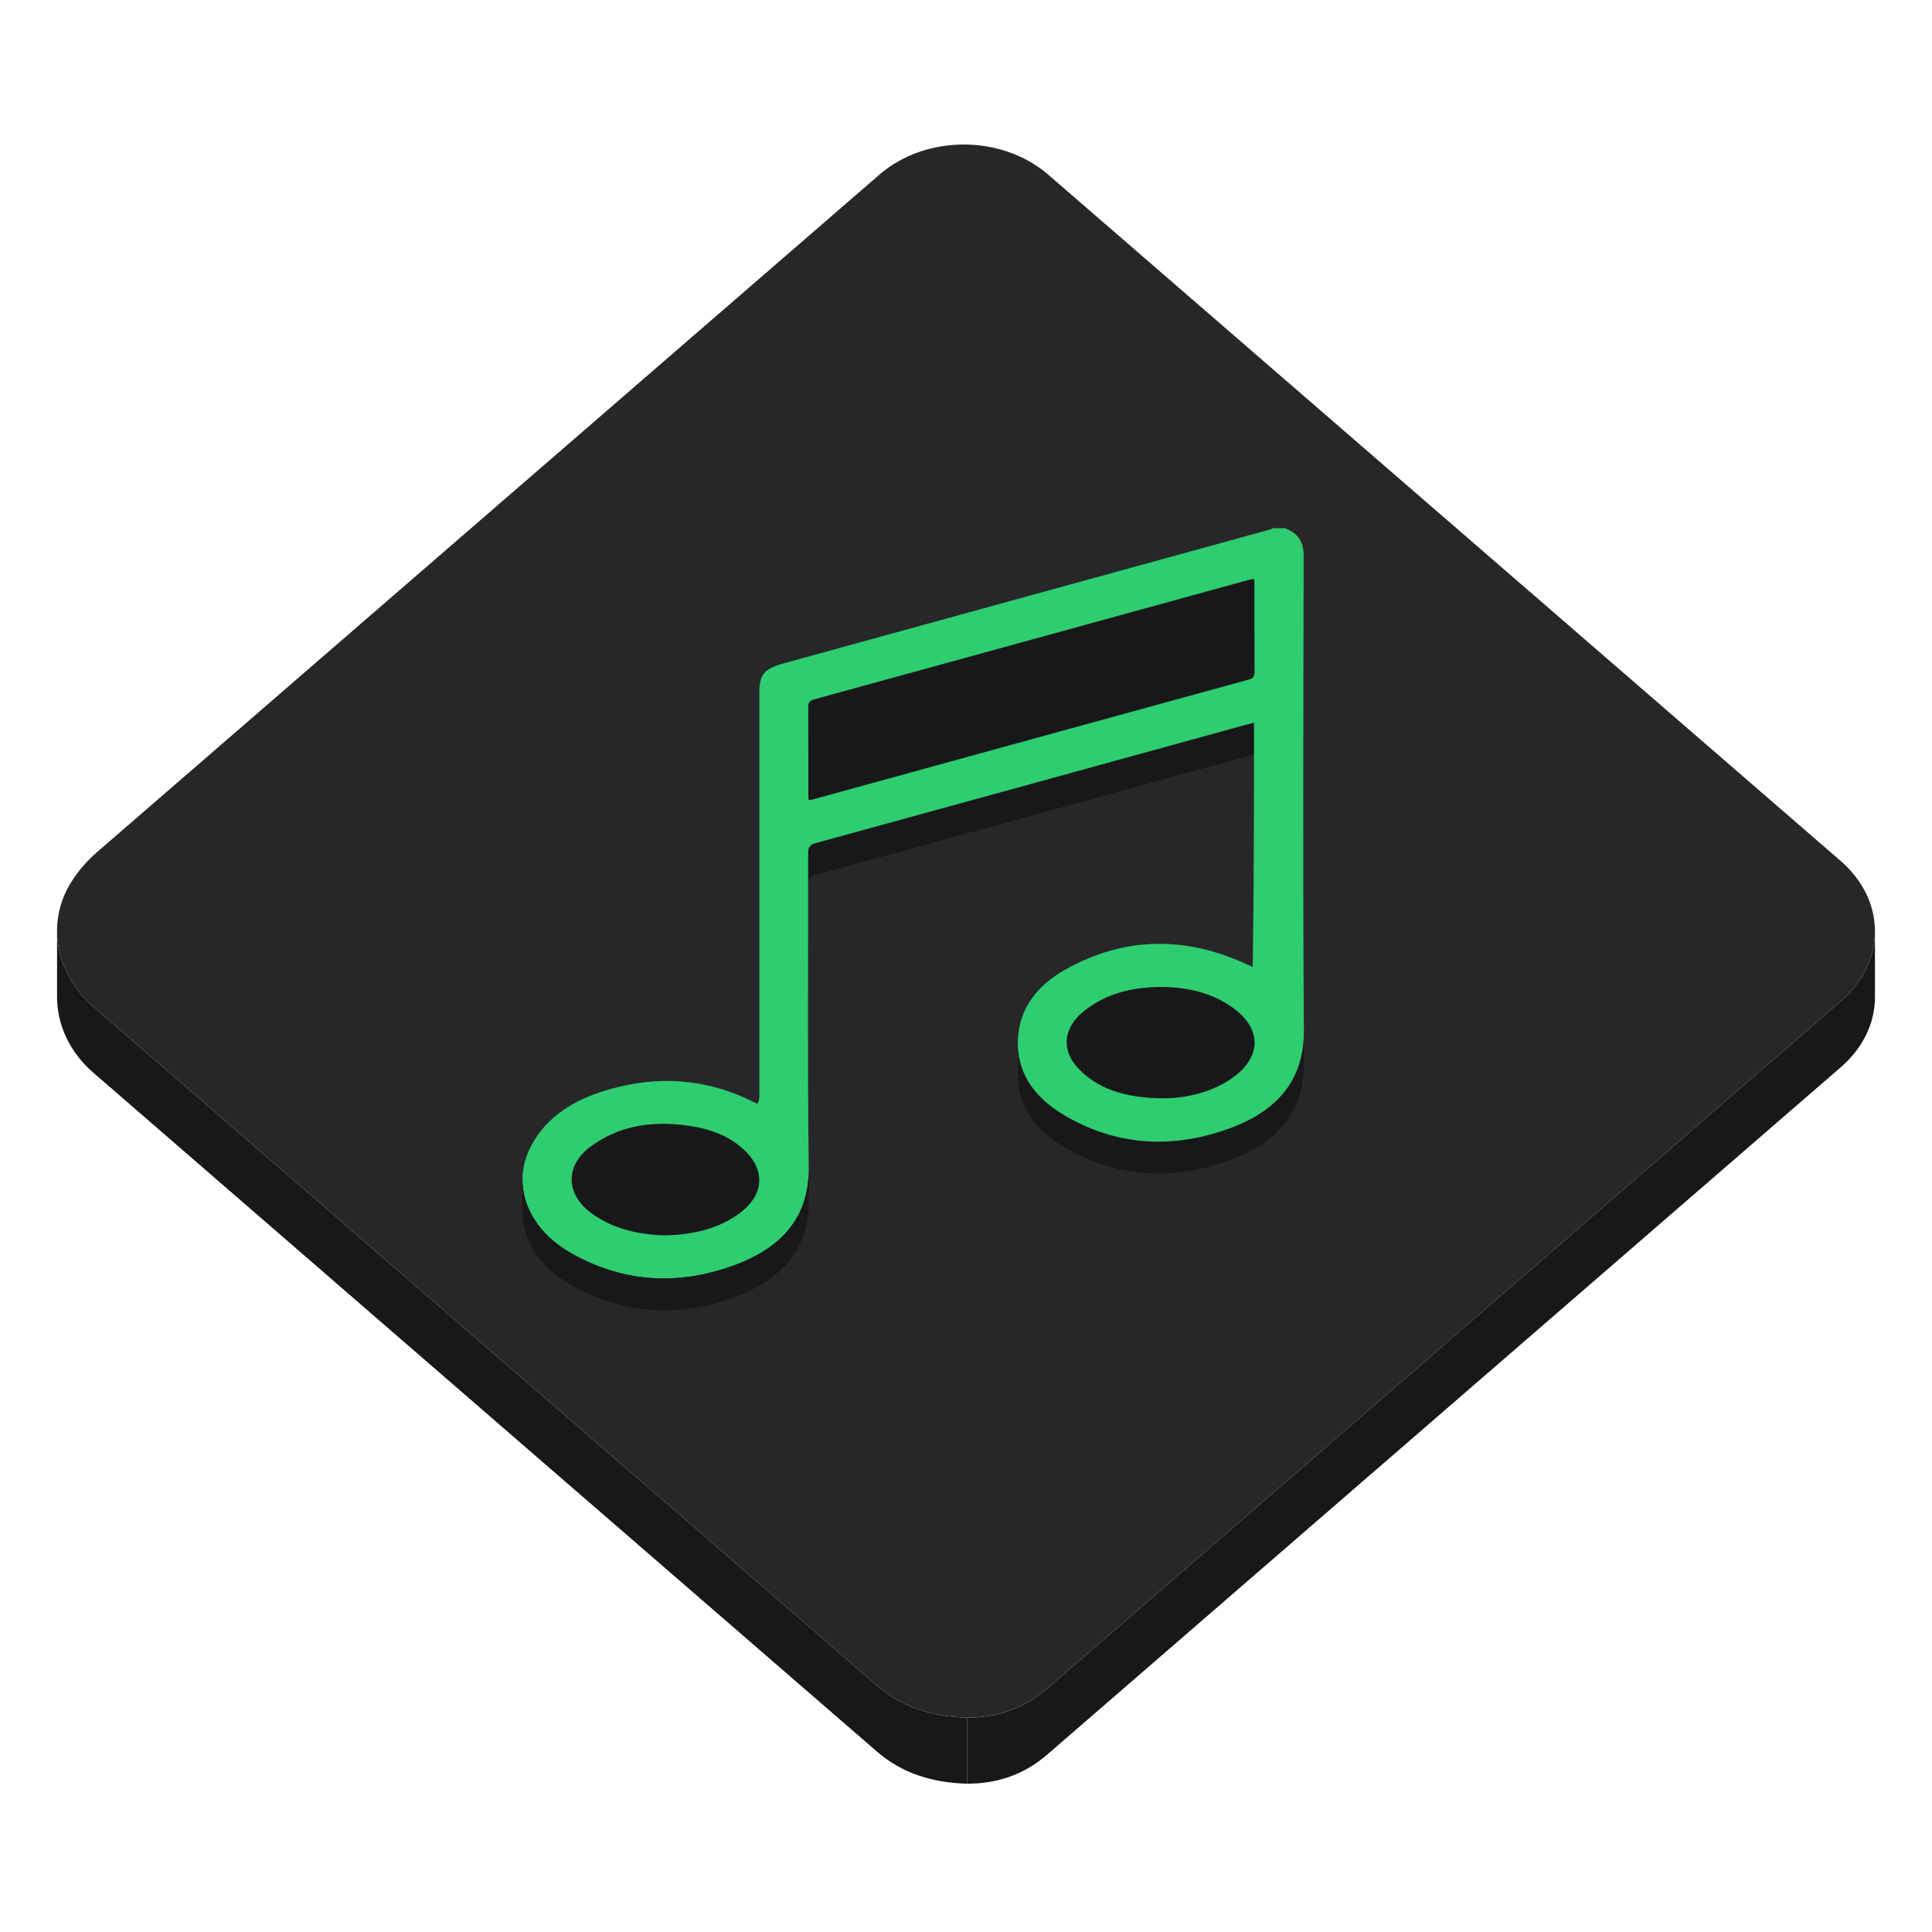
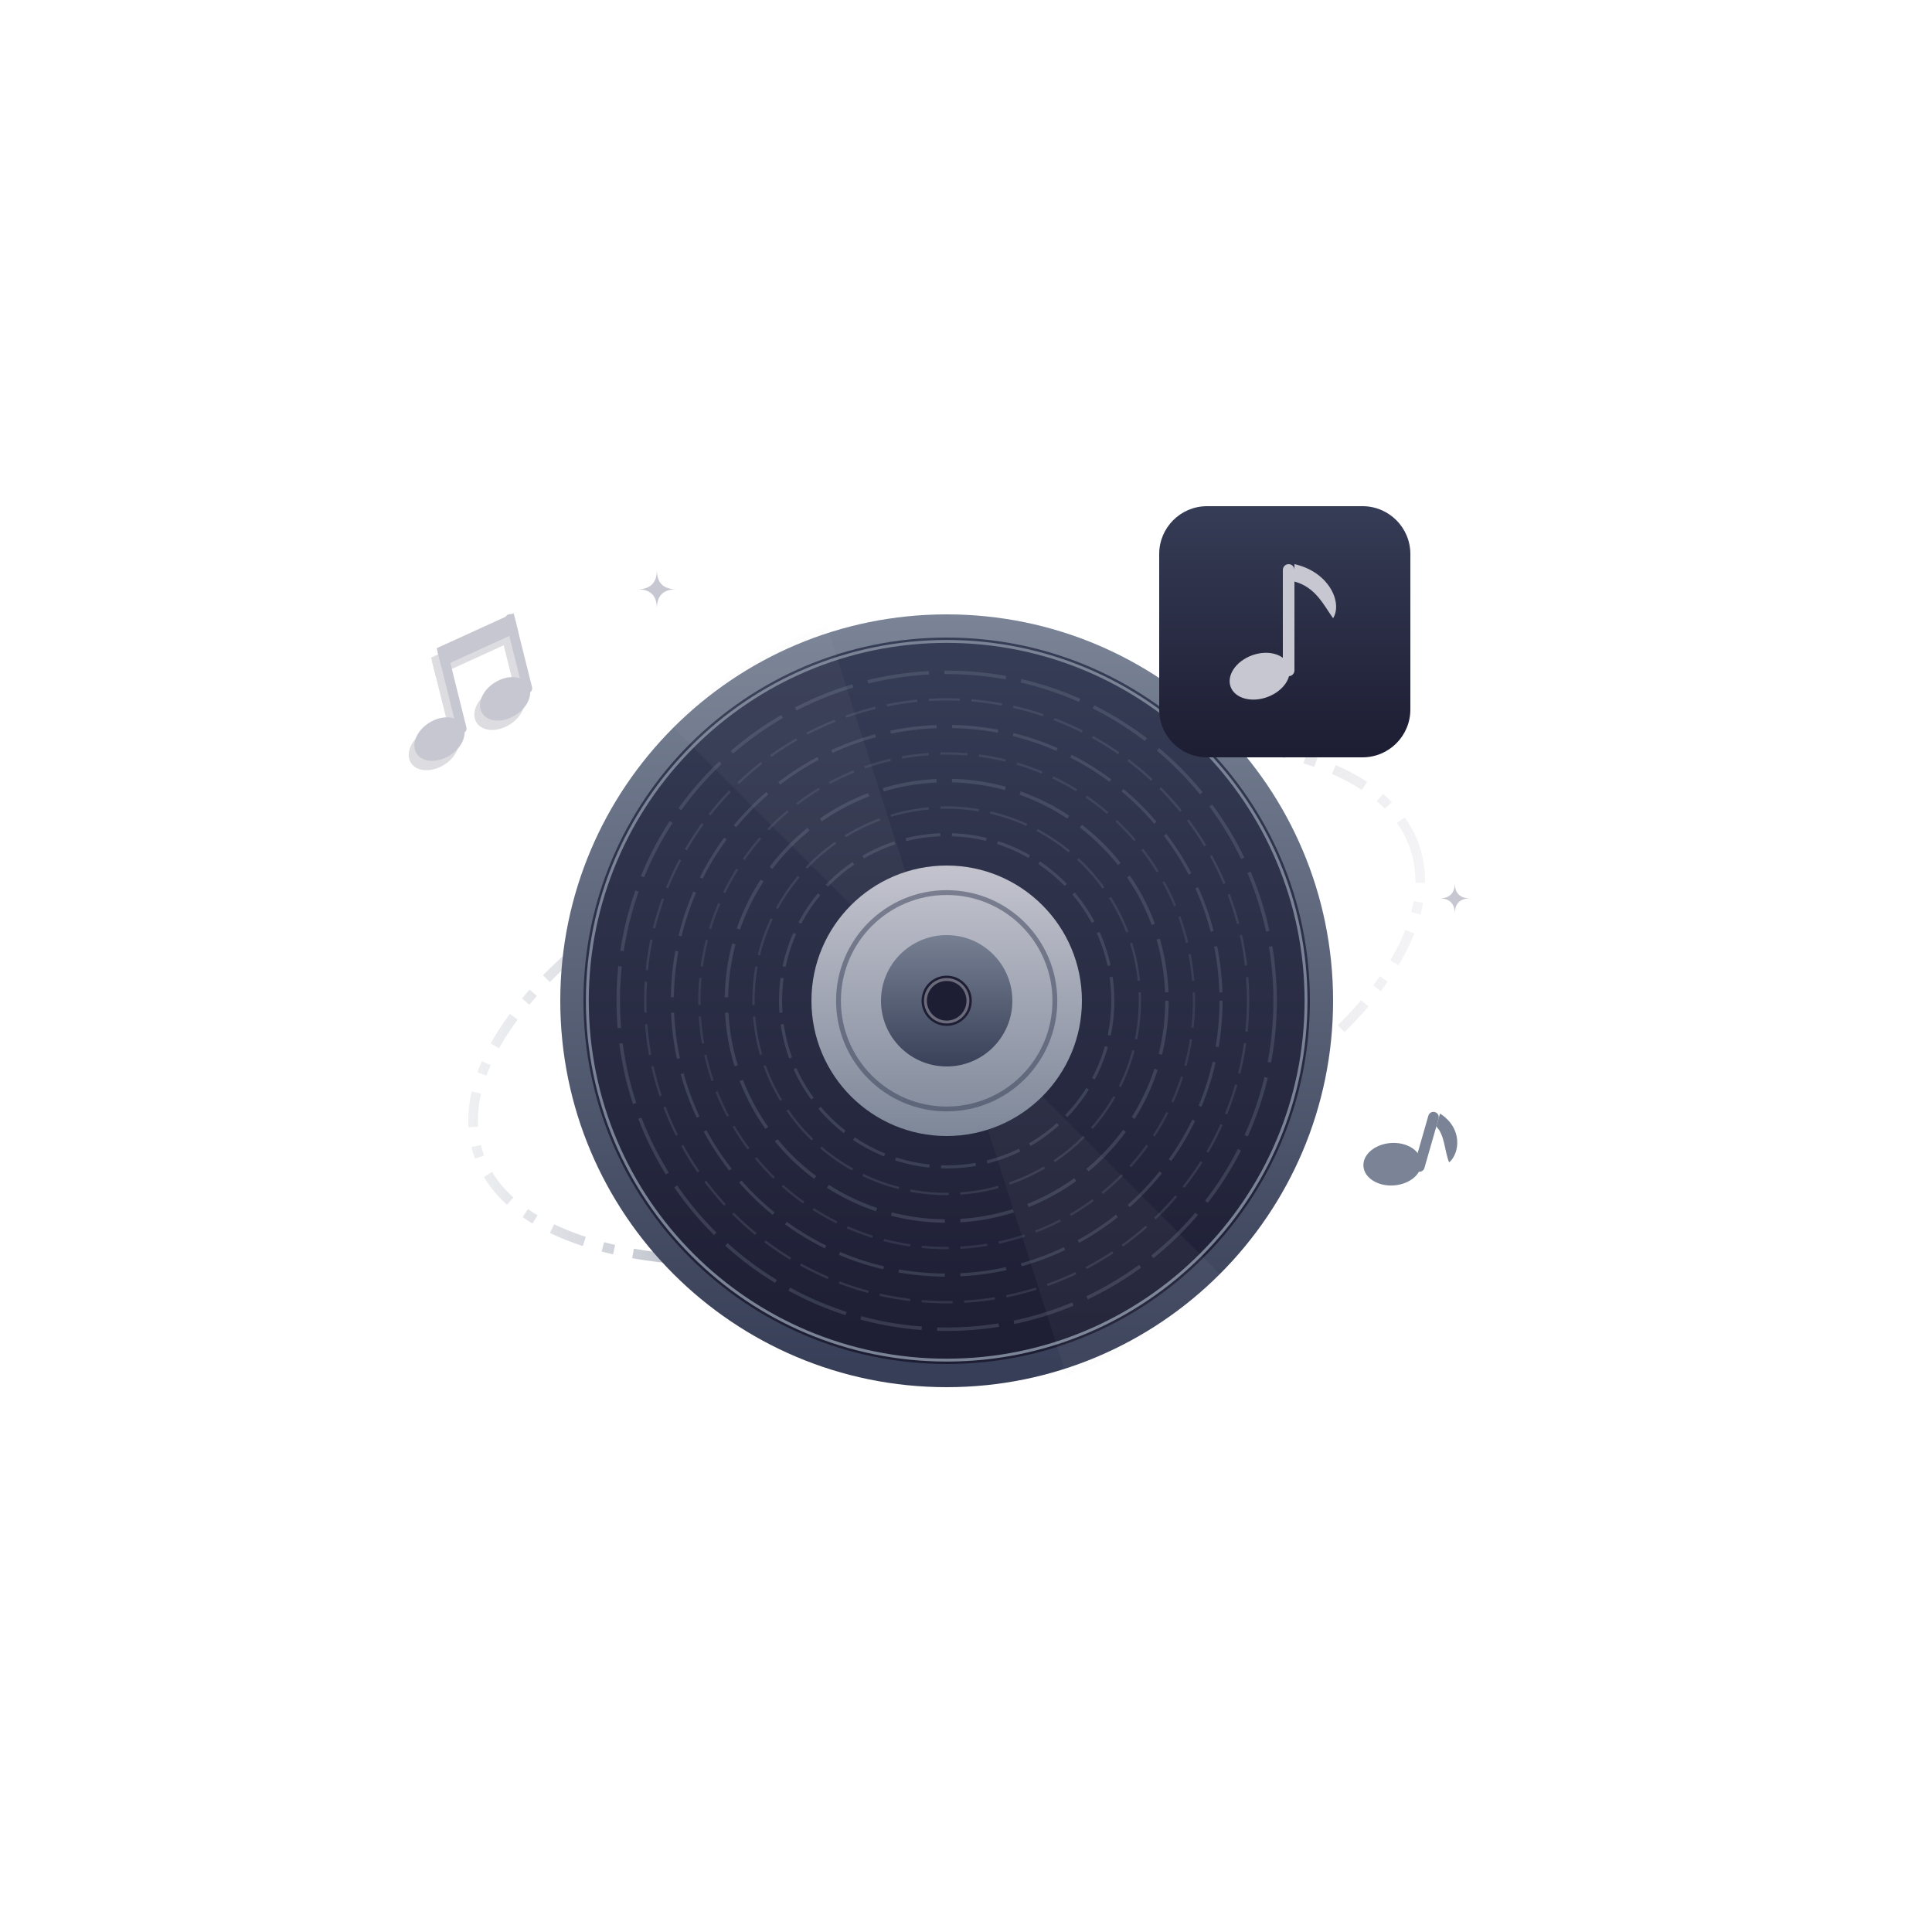
- <svg xmlns="http://www.w3.org/2000/svg" width="800" height="800" viewBox="0 0 1024 1024">
-   <path fill="#18181b" d="M993.763 493.538v35c0 13.331-6.04 26.664-18.135 37.137-140.149 121.422-280.35 242.795-420.49 364.219-11.813 10.237-25.813 15.501-42.454 15.501v-35c16.644 0 30.641-5.264 42.454-15.501C695.28 773.47 835.474 652.092 975.628 530.677c12.095-10.475 18.135-23.803 18.135-37.139" />
-   <path fill="#18181b" d="M30.239 528.367v-35c0 14.707 6.701 29.313 19.037 40.019 138.449 120.064 277.049 239.996 415.562 360.02 13.002 11.26 28.74 16.466 47.853 16.994v35c-19.108-.528-34.851-5.734-47.853-16.994C326.325 808.382 187.725 688.45 49.276 568.386c-12.337-10.705-19.037-25.312-19.037-40.019" />
-   <path fill="#27272a" d="M510.786 76.601c16.263 0 32.546 5.362 44.946 16.097 139.949 121.188 279.9 242.376 419.818 363.586 24.241 20.995 24.295 53.413.079 74.396C835.48 652.101 695.28 773.478 555.141 894.898c-11.814 10.238-25.813 15.502-42.451 15.502-19.109-.528-34.853-5.734-47.854-16.994C326.324 773.382 187.724 653.45 49.275 533.386c-19.581-16.987-24.96-43.81-11.895-65.251 3.919-6.438 8.669-11.829 14.465-16.849C189.954 331.734 328.024 212.152 466.107 92.567c12.296-10.64 28.478-15.966 44.679-15.966" />
-   <path fill="#18181b" d="M664.943 356.196v16.8c-.002 2.336-.756 3.363-3.376 4.085-76.601 21.003-153.155 42.094-229.724 63.159-.968.271-1.984.428-3.216.688v-16.8c1.229-.263 2.246-.418 3.216-.688 76.568-21.064 153.125-42.155 229.724-63.159 2.621-.722 3.374-1.748 3.376-4.085" />
-   <path fill="#18181b" d="M664.943 356.196v16.8q0 .274-.015.523v-16.8q.016-.249.015-.523" />
-   <path fill="#18181b" d="m664.928 356.72.002 16.8c-.057.928-.269 1.625-.729 2.169v-16.8c.46-.547.672-1.243.727-2.169m-.729 2.169v16.8a3.1 3.1 0 0 1-.707.609v-16.8c.283-.183.516-.383.707-.609m-.707.609v16.8a6 6 0 0 1-1.082.518v-16.8a6 6 0 0 0 1.082-.518m-1.082.516v16.8q-.386.141-.843.266c-76.601 21.003-153.155 42.095-229.724 63.159-.968.271-1.984.428-3.216.688v-16.8c1.229-.263 2.246-.418 3.216-.688 76.568-21.064 153.125-42.155 229.724-63.159q.457-.125.843-.266m-228.982 26.935v-16.801c75.855-20.801 151.683-41.685 227.528-62.555l.874-.239c.838-.229 1.723-.297 2.822-.48v16.8c-1.1.182-1.984.251-2.822.479-76.139 20.948-152.255 41.916-228.402 62.796" />
-   <path fill="#18181b" d="M664.65 306.875v16.8c-1.099.182-1.983.251-2.823.48-76.72 21.108-153.417 42.233-230.146 63.271q-.433.12-.799.254v-16.8a11 11 0 0 1 .799-.253c76.729-21.038 153.428-42.164 230.146-63.271.84-.23 1.726-.298 2.823-.481" />
-   <path fill="#18181b" d="M664.652 306.875c.089 1.029.229 1.901.229 2.768l.002 5.82c0 4.851-.005 9.7-.005 14.55-.002 8.73.007 17.458.063 26.184-.003 2.337-.757 3.363-3.376 4.085-76.601 21.003-153.156 42.094-229.724 63.159-.968.271-1.984.428-3.216.688-.071-1.091-.193-1.963-.193-2.83q-.004-4.365-.005-8.729l.001-11.642c0-8.729-.005-17.462-.058-26.191 0-2.286.658-3.381 3.307-4.112 76.729-21.038 153.429-42.163 230.146-63.271.844-.228 1.73-.296 2.829-.479m-.011 76.182v16.8c-1.793.454-3.446.847-5.08 1.301-75.57 20.812-151.14 41.648-226.751 62.362-3.519.962-4.475 2.263-4.475 5.369v-16.8c0-3.107.957-4.408 4.475-5.369 75.611-20.714 151.181-41.553 226.751-62.363 1.632-.454 3.287-.845 5.08-1.3" />
-   <path fill="#18181b" d="M664.641 383.057v16.8c-1.793.454-3.446.847-5.08 1.301-75.57 20.812-151.14 41.648-226.751 62.362-.435.119-.831.242-1.189.377v-16.801q.538-.198 1.189-.376c75.611-20.714 151.181-41.553 226.751-62.363 1.632-.454 3.287-.845 5.08-1.3M431.62 447.096v16.8a7.3 7.3 0 0 0-1.419.678v-16.8a7.4 7.4 0 0 1 1.419-.678m-1.419.678v16.8a4 4 0 0 0-.908.777v-16.8c.245-.287.544-.544.908-.777m-.908.778v16.8c-.595.706-.867 1.604-.938 2.811v-16.8c.072-1.208.344-2.107.938-2.811m-.939 2.81v16.8q-.02.345-.019.729v-16.8q0-.385.019-.729m186.496 88.559q-2.838.01-5.619.193c-.256-5.581-.611-11.156-.904-16.736a90 90 0 0 1 6.521-.257h.354v16.8z" />
-   <path fill="#18181b" d="M615.202 523.121v16.8h-.354c-3.782.014-7.493.252-11.111.745v-16.8c3.62-.495 7.329-.731 11.111-.745z" />
-   <path fill="#18181b" d="M609.23 540.114c-10.478.693-20.293 3.312-29.015 8.597-.139-5.805-.2-10.793-.203-16.674 8.52-5.218 18.094-7.867 28.313-8.659.294 5.58.651 11.155.905 16.736" />
-   <path fill="#18181b" d="M615.202 523.121v16.8h-.354c-3.782.014-7.493.252-11.111.745v-16.8c3.62-.495 7.329-.731 11.111-.745zm-11.467.745v16.8c-4.762.651-9.363 1.748-13.763 3.362v-16.801c4.401-1.614 9.003-2.709 13.763-3.361" />
-   <path fill="#18181b" d="M589.974 527.229v16.8a56 56 0 0 0-10.853 5.363v-16.801a56 56 0 0 1 10.853-5.362m-161.62-56.65v16.8c0 25.778-.096 51.556-.096 77.331v-16.8c0-25.776.096-51.553.096-77.331" />
-   <path fill="#18181b" d="M428.354 470.579v16.8c0 25.778-.096 51.556-.096 77.331v-16.8c0-25.776.096-51.553.096-77.331m188.287 69.354a77 77 0 0 0-1.438-.012v-16.8q.72 0 1.438.011c13.033.2 25.33 3.106 35.823 10.31 8.45 5.803 12.445 12.474 12.497 19.044v16.8c-.052-6.567-4.047-13.241-12.497-19.043-10.493-7.205-22.79-10.111-35.823-10.31" />
-   <path fill="#18181b" d="M664.961 552.484v16.8c-.052-6.567-4.047-13.241-12.497-19.043-10.493-7.204-22.79-10.11-35.823-10.31a77 77 0 0 0-1.438-.012v-16.8q.72 0 1.438.011c13.033.2 25.33 3.106 35.823 10.31 8.45 5.803 12.445 12.475 12.497 19.044" />
-   <path fill="#18181b" d="M664.961 552.484v16.8c.063 7.929-5.625 15.708-16.166 21.628-9.202 5.176-19.464 7.619-30.461 8.021v-16.801c10.995-.4 21.259-2.845 30.461-8.021 10.541-5.919 16.226-13.698 16.166-21.627" />
-   <path fill="#18181b" d="M664.961 552.484v16.8a17 17 0 0 1-.028 1.116v-16.8a17 17 0 0 0 .028-1.116m-.03 1.116v16.8c-.247 4.077-2.008 8.095-5.164 11.815v-16.8c3.157-3.72 4.918-7.736 5.164-11.815" />
-   <path fill="#18181b" d="M659.769 565.417v16.8c-2.173 2.562-5.004 4.981-8.454 7.188v-16.802c3.45-2.205 6.281-4.625 8.454-7.186m-8.456 7.187v16.801a54 54 0 0 1-2.519 1.508 59 59 0 0 1-8.531 3.928v-16.8a58 58 0 0 0 8.531-3.928 53 53 0 0 0 2.519-1.509" />
-   <path fill="#18181b" d="M640.264 578.04v16.8c-4.455 1.638-9.106 2.756-13.932 3.414v-16.8c4.824-.658 9.478-1.776 13.932-3.414m-13.932 3.414v16.8a81 81 0 0 1-7.998.68v-16.801a81 81 0 0 0 7.998-.679" />
-   <path fill="#18181b" d="M615.199 523.121c.48 0 .963.003 1.441.01 13.032.201 25.33 3.107 35.823 10.311 8.449 5.803 12.445 12.474 12.496 19.044.062 7.929-5.625 15.708-16.166 21.628-9.202 5.176-19.464 7.619-30.461 8.021h-.444q-.615 0-1.229-.005c-17.063-.146-32.878-3.387-44.644-15.298-4.515-4.573-6.694-9.591-6.658-14.545.041-5.979 3.315-11.867 9.623-16.771 11.403-8.869 25.084-12.34 39.869-12.395z" />
-   <path fill="#18181b" d="M617.89 582.135v16.8q-.615 0-1.229-.006c-17.063-.145-32.879-3.386-44.644-15.297v-16.8c11.763 11.91 27.579 15.152 44.644 15.297q.612.006 1.229.006" />
-   <path fill="#18181b" d="M617.89 582.135v16.8q-.615 0-1.229-.006c-17.063-.145-32.879-3.386-44.644-15.297v-16.8c11.763 11.91 27.579 15.152 44.644 15.297q.612.006 1.229.006" />
-   <path fill="#18181b" d="M539.445 569.734v-16.801c0 16.388 9.253 29.067 24.748 38.208 15.938 9.408 32.667 13.965 49.813 13.965 12.35 0 24.917-2.363 37.562-6.979 26.007-9.489 39.686-26.284 39.515-51.915v16.8c.171 25.631-13.507 42.427-39.515 51.915-12.645 4.616-25.212 6.979-37.562 6.979-17.146 0-33.873-4.557-49.813-13.963-15.494-9.141-24.748-21.822-24.748-38.209" />
-   <path fill="#18181b" d="M691.081 546.212v16.8q.015 2.302-.119 4.513v-16.801q.134-2.21.119-4.512m-.119 4.512v16.801c-.698 11.58-4.451 21.219-11.1 29.076v-16.8c6.649-7.859 10.402-17.497 11.1-29.077m-11.1 29.077v16.8c-3.366 3.981-7.479 7.504-12.313 10.593v-16.801c4.836-3.089 8.947-6.613 12.313-10.592" />
-   <path fill="#18181b" d="M667.551 590.393v16.801c-4.604 2.941-9.869 5.485-15.769 7.654v-16.801c5.902-2.168 11.163-4.712 15.769-7.654" />
-   <path fill="#18181b" d="M651.784 598.047v16.801l-.216.08c-8.037 2.936-16.043 4.959-23.983 6.042v-16.8c7.94-1.083 15.946-3.108 23.983-6.042zm-24.199 6.123v16.8c-4.55.622-9.078.938-13.578.938-17.146 0-33.873-4.557-49.812-13.963-15.494-9.143-24.748-21.822-24.748-38.209v-16.801c0 16.388 9.252 29.067 24.748 38.208 15.938 9.408 32.666 13.965 49.812 13.965 4.498-.002 9.028-.316 13.578-.938M313.48 624.167c.009-8.399.009-8.399 0-16.8a66 66 0 0 1 1.545-1.081c7.764-5.269 16.148-8.391 24.991-9.781-1.815 11.282-1.822 11.396-2.243 17.191-8.021 1.545-15.645 4.569-22.75 9.39q-.773.528-1.543 1.081" />
-   <path fill="#18181b" d="M341.374 596.304v16.802c-4.562.622-9.007 1.698-13.312 3.281v-16.8c4.305-1.583 8.751-2.659 13.312-3.283" />
-   <path fill="#18181b" d="M328.063 599.585v16.801a59.7 59.7 0 0 0-11.61 5.762v-16.801a59.8 59.8 0 0 1 11.61-5.762m-11.612 5.763v16.802c-.479.306-.953.616-1.426.938q-.911.621-1.814 1.277c-2.037 1.49-3.767 3.092-5.194 4.771v-16.8c1.428-1.681 3.157-3.283 5.194-4.772a73 73 0 0 1 1.814-1.276q.71-.483 1.426-.94" />
-   <path fill="#18181b" d="M313.211 624.363c-6.806 4.98-10.191 11.204-10.229 17.444v-16.801c.036-6.241 3.422-12.463 10.229-17.445l.27-.194c.01 8.399.01 8.399 0 16.8q-.136.1-.27.196" />
-   <path fill="#18181b" d="M316.451 605.348v16.802c-.479.306-.953.616-1.426.938q-.911.621-1.814 1.277c-2.037 1.49-3.767 3.092-5.194 4.771v-16.8c1.428-1.681 3.157-3.283 5.194-4.772a73 73 0 0 1 1.814-1.276q.71-.483 1.426-.94m-8.434 6.988v16.8c-3.101 3.653-4.762 7.678-5.005 11.734v-16.8c.243-4.057 1.904-8.081 5.005-11.734m-5.005 11.734v16.8q-.027.47-.029.938v-16.801q0-.466.029-.937m63.593-10.348a106 106 0 0 0-4.306-.609c0-5.602.011-11.203-.015-16.804q2.15.26 4.32.613c11.229 1.824 21.329 5.883 28.89 13.602 4.681 4.784 6.966 9.967 6.942 15.052v16.8c.022-5.084-2.262-10.266-6.942-15.051-7.559-7.721-17.66-11.779-28.889-13.603" />
-   <path fill="#18181b" d="M402.438 625.574v16.8c.023-5.084-2.261-10.266-6.941-15.051-7.562-7.719-17.661-11.777-28.89-13.603-5.091-.825-10.093-1.272-14.986-1.285-.372 0-.583 0-.801.003a74 74 0 0 0-9.445.665v-16.801a74 74 0 0 1 9.445-.664c.217-.003.431-.003.801-.003 4.894.011 9.896.46 14.986 1.285 11.229 1.824 21.329 5.883 28.89 13.601 4.679 4.787 6.964 9.968 6.941 15.053m-49.722 29.234v16.801c-14.424-.42-27.851-3.433-39.24-11.767-7.008-5.136-10.532-11.594-10.492-18.033v-16.801c-.04 6.439 3.484 12.898 10.492 18.033 11.389 8.335 24.815 11.347 39.24 11.767" />
-   <path fill="#18181b" d="M352.716 654.808v16.801c-14.424-.42-27.851-3.433-39.24-11.767-7.008-5.136-10.532-11.594-10.492-18.033v-16.801c-.04 6.439 3.484 12.898 10.492 18.033 11.389 8.335 24.815 11.347 39.24 11.767" />
-   <path fill="#18181b" d="M402.439 625.573v16.8c-.029 6.139-3.42 12.137-10.018 17.135-11.371 8.606-24.949 11.654-39.706 12.101v-16.801c14.757-.443 28.335-3.491 39.706-12.1 6.599-4.999 9.989-10.996 10.018-17.135" />
-   <path fill="#18181b" d="M402.439 625.573v16.8q-.003.465-.03.927v-16.8q.028-.463.03-.927m-.031.927v16.8c-.238 3.996-1.907 7.916-4.964 11.519v-16.802c3.056-3.601 4.726-7.521 4.964-11.517m-4.965 11.517v16.802c-1.392 1.636-3.064 3.207-5.023 4.69a53 53 0 0 1-3.438 2.396v-16.8a52 52 0 0 0 3.438-2.396c1.959-1.484 3.634-3.056 5.023-4.692" />
-   <path fill="#18181b" d="M388.983 645.102v16.801c-3.396 2.17-6.968 3.902-10.688 5.271v-16.8c3.721-1.369 7.292-3.103 10.688-5.272" />
-   <path fill="#18181b" d="M378.296 650.372v16.8c-4.698 1.726-9.635 2.867-14.76 3.568v-16.8c5.125-.701 10.061-1.843 14.76-3.568m-14.762 3.568v16.8c-3.521.482-7.132.755-10.82.867v-16.801c3.688-.111 7.299-.384 10.82-.866" />
-   <path fill="#18181b" d="M351.465 595.637c5.048.011 10.052.458 15.141 1.285 11.229 1.824 21.329 5.883 28.89 13.602 4.681 4.784 6.967 9.966 6.942 15.051-.028 6.139-3.42 12.136-10.018 17.135-11.371 8.607-24.949 11.653-39.706 12.1-14.424-.42-27.851-3.431-39.24-11.767-7.008-5.134-10.532-11.594-10.492-18.033.038-6.242 3.425-12.464 10.23-17.445a73 73 0 0 1 1.814-1.275c10.863-7.371 22.943-10.543 35.792-10.646q.323-.009.647-.007" />
-   <path fill="#2ecd70" d="M690.971 294.775c-.162 83.813-.464 167.625.11 251.438.171 25.631-13.507 42.426-39.515 51.915-12.645 4.615-25.213 6.979-37.562 6.979-17.146 0-33.873-4.557-49.813-13.965-16.38-9.663-25.783-23.28-24.655-41.055.998-15.605 10.09-27.672 24.736-35.964 16.498-9.341 33.301-13.884 50.289-13.884 15.563 0 31.28 3.81 47.082 11.237.778.377 1.555.76 2.339 1.115.657-43.086.657-86.079.657-129.536-1.794.454-3.447.847-5.08 1.301-75.571 20.811-151.141 41.648-226.75 62.363-3.52.961-4.476 2.262-4.476 5.369.122 55.617-.413 111.232.313 166.838.332 25.353-13.297 41.93-38.827 51.488-12.802 4.787-25.524 7.221-38.035 7.221-17.093 0-33.793-4.539-49.792-13.813-22.024-12.771-30.502-34.665-21.572-54.202 7.107-15.541 20.969-25.307 38.527-31.001 11.633-3.773 23.146-5.692 34.497-5.692 15.819 0 31.325 3.732 46.415 11.388.513.263 1.038.495 1.583.717 1.018-1.511 1.018-2.986 1.018-4.461 0-71.14-.011-142.275 0-213.413 0-9.759 2.54-12.728 13.326-15.695 85.669-23.563 171.34-47.123 256.999-70.702.685-.192 1.319-.532 1.976-.802h6.271c7.55 2.813 9.947 7.85 9.939 14.816m-29.405 65.506c2.618-.722 3.375-1.749 3.377-3.977a3922 3922 0 0 1-.064-26.291c0-4.85.006-9.701.006-14.55q0-2.912-.002-5.821c0-.864-.142-1.739-.231-2.768-1.099.182-1.983.252-2.823.48-76.721 21.108-153.417 42.234-230.146 63.271-2.649.731-3.308 1.826-3.308 4.009.051 8.834.058 17.564.058 26.295l-.001 11.641q0 4.366.005 8.73c0 .864.121 1.738.191 2.83 1.229-.264 2.247-.418 3.216-.689 76.569-21.066 153.124-42.155 229.722-63.16M392.42 642.708c6.597-4.997 9.989-10.996 10.018-17.134.022-5.085-2.262-10.268-6.942-15.052-7.562-7.719-17.661-11.776-28.89-13.602-5.091-.825-10.093-1.273-14.986-1.285-.372 0-.583 0-.801.003-12.852.104-24.929 3.275-35.792 10.646a72 72 0 0 0-1.814 1.274c-6.807 4.982-10.191 11.204-10.23 17.445-.04 6.44 3.485 12.899 10.493 18.033 11.389 8.336 24.815 11.348 39.24 11.766 14.757-.441 28.333-3.487 39.704-12.094m256.375-68.596c10.54-5.922 16.227-13.699 16.166-21.628-.052-6.568-4.047-13.241-12.497-19.044-10.493-7.203-22.79-10.11-35.823-10.31a86 86 0 0 0-1.438-.011h-.354c-14.788.054-28.467 3.525-39.869 12.396-6.308 4.902-9.581 10.79-9.625 16.77-.034 4.955 2.146 9.973 6.661 14.546 11.763 11.912 27.579 15.153 44.643 15.297q.615.006 1.23.007h.444c10.998-.404 21.26-2.847 30.462-8.023" />
-   <path fill="#18181b" d="M428.653 619.831v16.8c0 24.843-13.604 41.14-38.833 50.586-12.803 4.788-25.524 7.222-38.035 7.222-17.092 0-33.792-4.538-49.792-13.813-16.204-9.396-25.076-23.731-25.076-38.433v-16.801c0 14.701 8.871 29.036 25.076 38.434 15.999 9.272 32.699 13.813 49.792 13.813 12.511 0 25.234-2.434 38.035-7.221 25.229-9.447 38.833-25.744 38.833-50.587" />
-   <path fill="#18181b" d="M428.653 619.831v16.8q0 1.99-.116 3.91v-16.8q.116-1.919.116-3.91m-.116 3.91v16.8c-.686 11.339-4.402 20.781-10.938 28.504v-16.8c6.536-7.723 10.255-17.165 10.938-28.504m-10.938 28.506v16.8c-3.375 3.988-7.499 7.517-12.346 10.612v-16.801c4.847-3.096 8.973-6.625 12.346-10.611m-12.346 10.611v16.801c-4.522 2.889-9.677 5.4-15.433 7.558l-.696.257v-16.8l.696-.257c5.757-2.156 10.91-4.669 15.433-7.559" />
-   <path fill="#18181b" d="M389.125 670.674v16.8c-7.993 2.938-15.955 4.956-23.852 6.037v-16.8c7.897-1.081 15.857-3.101 23.852-6.037m-23.854 6.036v16.8c-4.52.616-9.017.93-13.488.93-17.092 0-33.792-4.539-49.792-13.813-16.204-9.396-25.076-23.73-25.076-38.433v-16.8c0 14.7 8.871 29.035 25.076 38.433 15.999 9.272 32.699 13.813 49.792 13.813a100 100 0 0 0 13.488-.93" />
+ <svg xmlns="http://www.w3.org/2000/svg" id="music" viewBox="0 0 1000 1000">
+   <defs>
+     <linearGradient id="Gradient_Vinyl_Rim" x1="490" x2="490" y1="318" y2="718" gradientUnits="userSpaceOnUse">
+       <stop offset="0" stop-color="#7a8496" />
+       <stop offset="1" stop-color="#363d56" />
+     </linearGradient>
+     <linearGradient id="Gradient_Vinyl_Body" x1="490" x2="490" y1="330" y2="706" gradientUnits="userSpaceOnUse">
+       <stop offset="0" stop-color="#363d56" />
+       <stop offset="1" stop-color="#1d1d33" />
+     </linearGradient>
+     <linearGradient id="Gradient_Metallic" x1="490" x2="490" y1="440" y2="596" gradientUnits="userSpaceOnUse">
+       <stop offset="0" stop-color="#c7c7d1" />
+       <stop offset="1" stop-color="#7a8496" />
+     </linearGradient>
+     <linearGradient id="Gradient_Label_Core" x1="490" x2="490" y1="480" y2="556" gradientUnits="userSpaceOnUse">
+       <stop offset="0" stop-color="#7a8496" />
+       <stop offset="1" stop-color="#363d56" />
+     </linearGradient>
+     <linearGradient id="Gradient_Badge" x1="662" x2="662" y1="260" y2="390" gradientUnits="userSpaceOnUse">
+       <stop offset="0" stop-color="#363d56" />
+       <stop offset="1" stop-color="#1d1d33" />
+     </linearGradient>
+     <linearGradient id="Gradient_Note_Left" x1="220" x2="270" y1="320" y2="440" gradientUnits="userSpaceOnUse">
+       <stop offset="0" stop-color="#c7c7d1" />
+       <stop offset="1" stop-color="#7a8496" />
+     </linearGradient>
+     <linearGradient id="Gradient_Note_Right" x1="680" x2="730" y1="560" y2="670" gradientUnits="userSpaceOnUse">
+       <stop offset="0" stop-color="#7a8496" />
+       <stop offset="1" stop-color="#363d56" />
+     </linearGradient>
+     <linearGradient id="Gradient_Orbit" x1="200" x2="780" y1="400" y2="640" gradientUnits="userSpaceOnUse">
+       <stop offset="0" stop-color="#c7c7d1" stop-opacity="0" />
+       <stop offset=".3" stop-color="#7a8496" stop-opacity=".5" />
+       <stop offset=".7" stop-color="#c7c7d1" stop-opacity=".5" />
+       <stop offset="1" stop-color="#c7c7d1" stop-opacity="0" />
+     </linearGradient>
+   </defs>
+   <ellipse id="Orbit" cx="490" cy="518" fill="none" stroke="url(#Gradient_Orbit)" stroke-dasharray="18 10 6 10" stroke-width="5" rx="255" ry="115" transform="rotate(-18 490 518)" />
+   <g id="Vinyl">
+     <circle cx="490" cy="518" r="200" fill="url(#Gradient_Vinyl_Rim)" />
+     <circle cx="490" cy="518" r="188" fill="url(#Gradient_Vinyl_Body)" />
+     <circle cx="490" cy="518" r="186" fill="none" stroke="#7a8496" stroke-width="1.5" />
+     <circle cx="490" cy="518" r="170" fill="none" stroke="#7a8496" stroke-dasharray="32 8" stroke-width="1.8" opacity=".28" />
+     <circle cx="490" cy="518" r="156" fill="none" stroke="#7a8496" stroke-dasharray="16 6" stroke-width="1.2" opacity=".22" />
+     <circle cx="490" cy="518" r="142" fill="none" stroke="#7a8496" stroke-dasharray="24 8" stroke-width="1.6" opacity=".28" />
+     <circle cx="490" cy="518" r="128" fill="none" stroke="#7a8496" stroke-dasharray="14 6" stroke-width="1.2" opacity=".2" />
+     <circle cx="490" cy="518" r="114" fill="none" stroke="#7a8496" stroke-dasharray="28 8" stroke-width="1.8" opacity=".28" />
+     <circle cx="490" cy="518" r="100" fill="none" stroke="#7a8496" stroke-dasharray="20 6" stroke-width="1.2" opacity=".22" />
+     <circle cx="490" cy="518" r="86" fill="none" stroke="#7a8496" stroke-dasharray="18 6" stroke-width="1.6" opacity=".28" />
+     <path fill="#c7c7d1" d="M490 518 348 376a200 200 0 0 1 80-52Zm0 0 142 142a200 200 0 0 1-80 52Z" opacity=".045" />
+     <circle cx="490" cy="518" r="70" fill="url(#Gradient_Metallic)" />
+     <circle cx="490" cy="518" r="56" fill="none" stroke="#363d56" stroke-width="2.5" opacity=".5" />
+     <circle cx="490" cy="518" r="34" fill="url(#Gradient_Label_Core)" />
+     <circle cx="490" cy="518" r="13" fill="#1d1d33" />
+     <circle cx="490" cy="518" r="11" fill="none" stroke="#c7c7d1" stroke-width="1.5" opacity=".45" />
+   </g>
+   <g id="Musical_Notes">
+     <g transform="rotate(-14 1461.678 -626.574)">
+       <g fill="#1d1d33" opacity=".15" transform="translate(-4 4)">
+         <ellipse cx="20" cy="54" rx="14" ry="10" transform="rotate(-18 20 54)" />
+         <ellipse cx="58" cy="42" rx="14" ry="10" transform="rotate(-18 58 42)" />
+         <rect width="5" height="46" x="30" y="8" rx="2.5" />
+         <rect width="5" height="42" x="68" rx="2.5" />
+         <path d="m30 8 43-8v10l-43 8z" />
+       </g>
+       <ellipse cx="20" cy="54" fill="url(#Gradient_Note_Left)" rx="14" ry="10" transform="rotate(-18 20 54)" />
+       <ellipse cx="58" cy="42" fill="url(#Gradient_Note_Left)" rx="14" ry="10" transform="rotate(-18 58 42)" />
+       <rect width="5" height="46" x="30" y="8" fill="url(#Gradient_Note_Left)" rx="2.5" />
+       <rect width="5" height="42" x="68" fill="url(#Gradient_Note_Left)" rx="2.5" />
+       <path fill="url(#Gradient_Note_Left)" d="m30 8 43-8v10l-43 8z" />
+     </g>
+     <g fill="url(#Gradient_Note_Right)" transform="rotate(16 -1637.304 2805.956)">
+       <ellipse cx="22" cy="38" rx="15" ry="11" transform="rotate(-20 22 38)" />
+       <rect width="5.5" height="32" x="33" y="6" rx="2.7" />
+       <path d="M38.5 6C52 10 54 23 50 29c-4-5-6-13-11.5-16Z" />
+     </g>
+     <path fill="#c7c7d1" d="M330 305q10 0 10-10 0 10 10 10-10 0-10 10 0-10-10-10m415 160q8 0 8-8 0 8 8 8-8 0-8 8 0-8-8-8" />
+   </g>
+   <g id="Badge">
+     <rect width="130" height="130" x="600" y="262" fill="url(#Gradient_Badge)" rx="24.76" ry="24.76" />
+     <ellipse cx="652" cy="350" fill="#c7c7d1" rx="16" ry="11.5" transform="rotate(-20 652 350)" />
+     <rect width="6" height="58" x="664" y="292" fill="#c7c7d1" rx="3" />
+     <path fill="#c7c7d1" d="M670 292c18 4 25 20 20 28-5-7-9-16-20-19Z" />
+   </g>
</svg>
